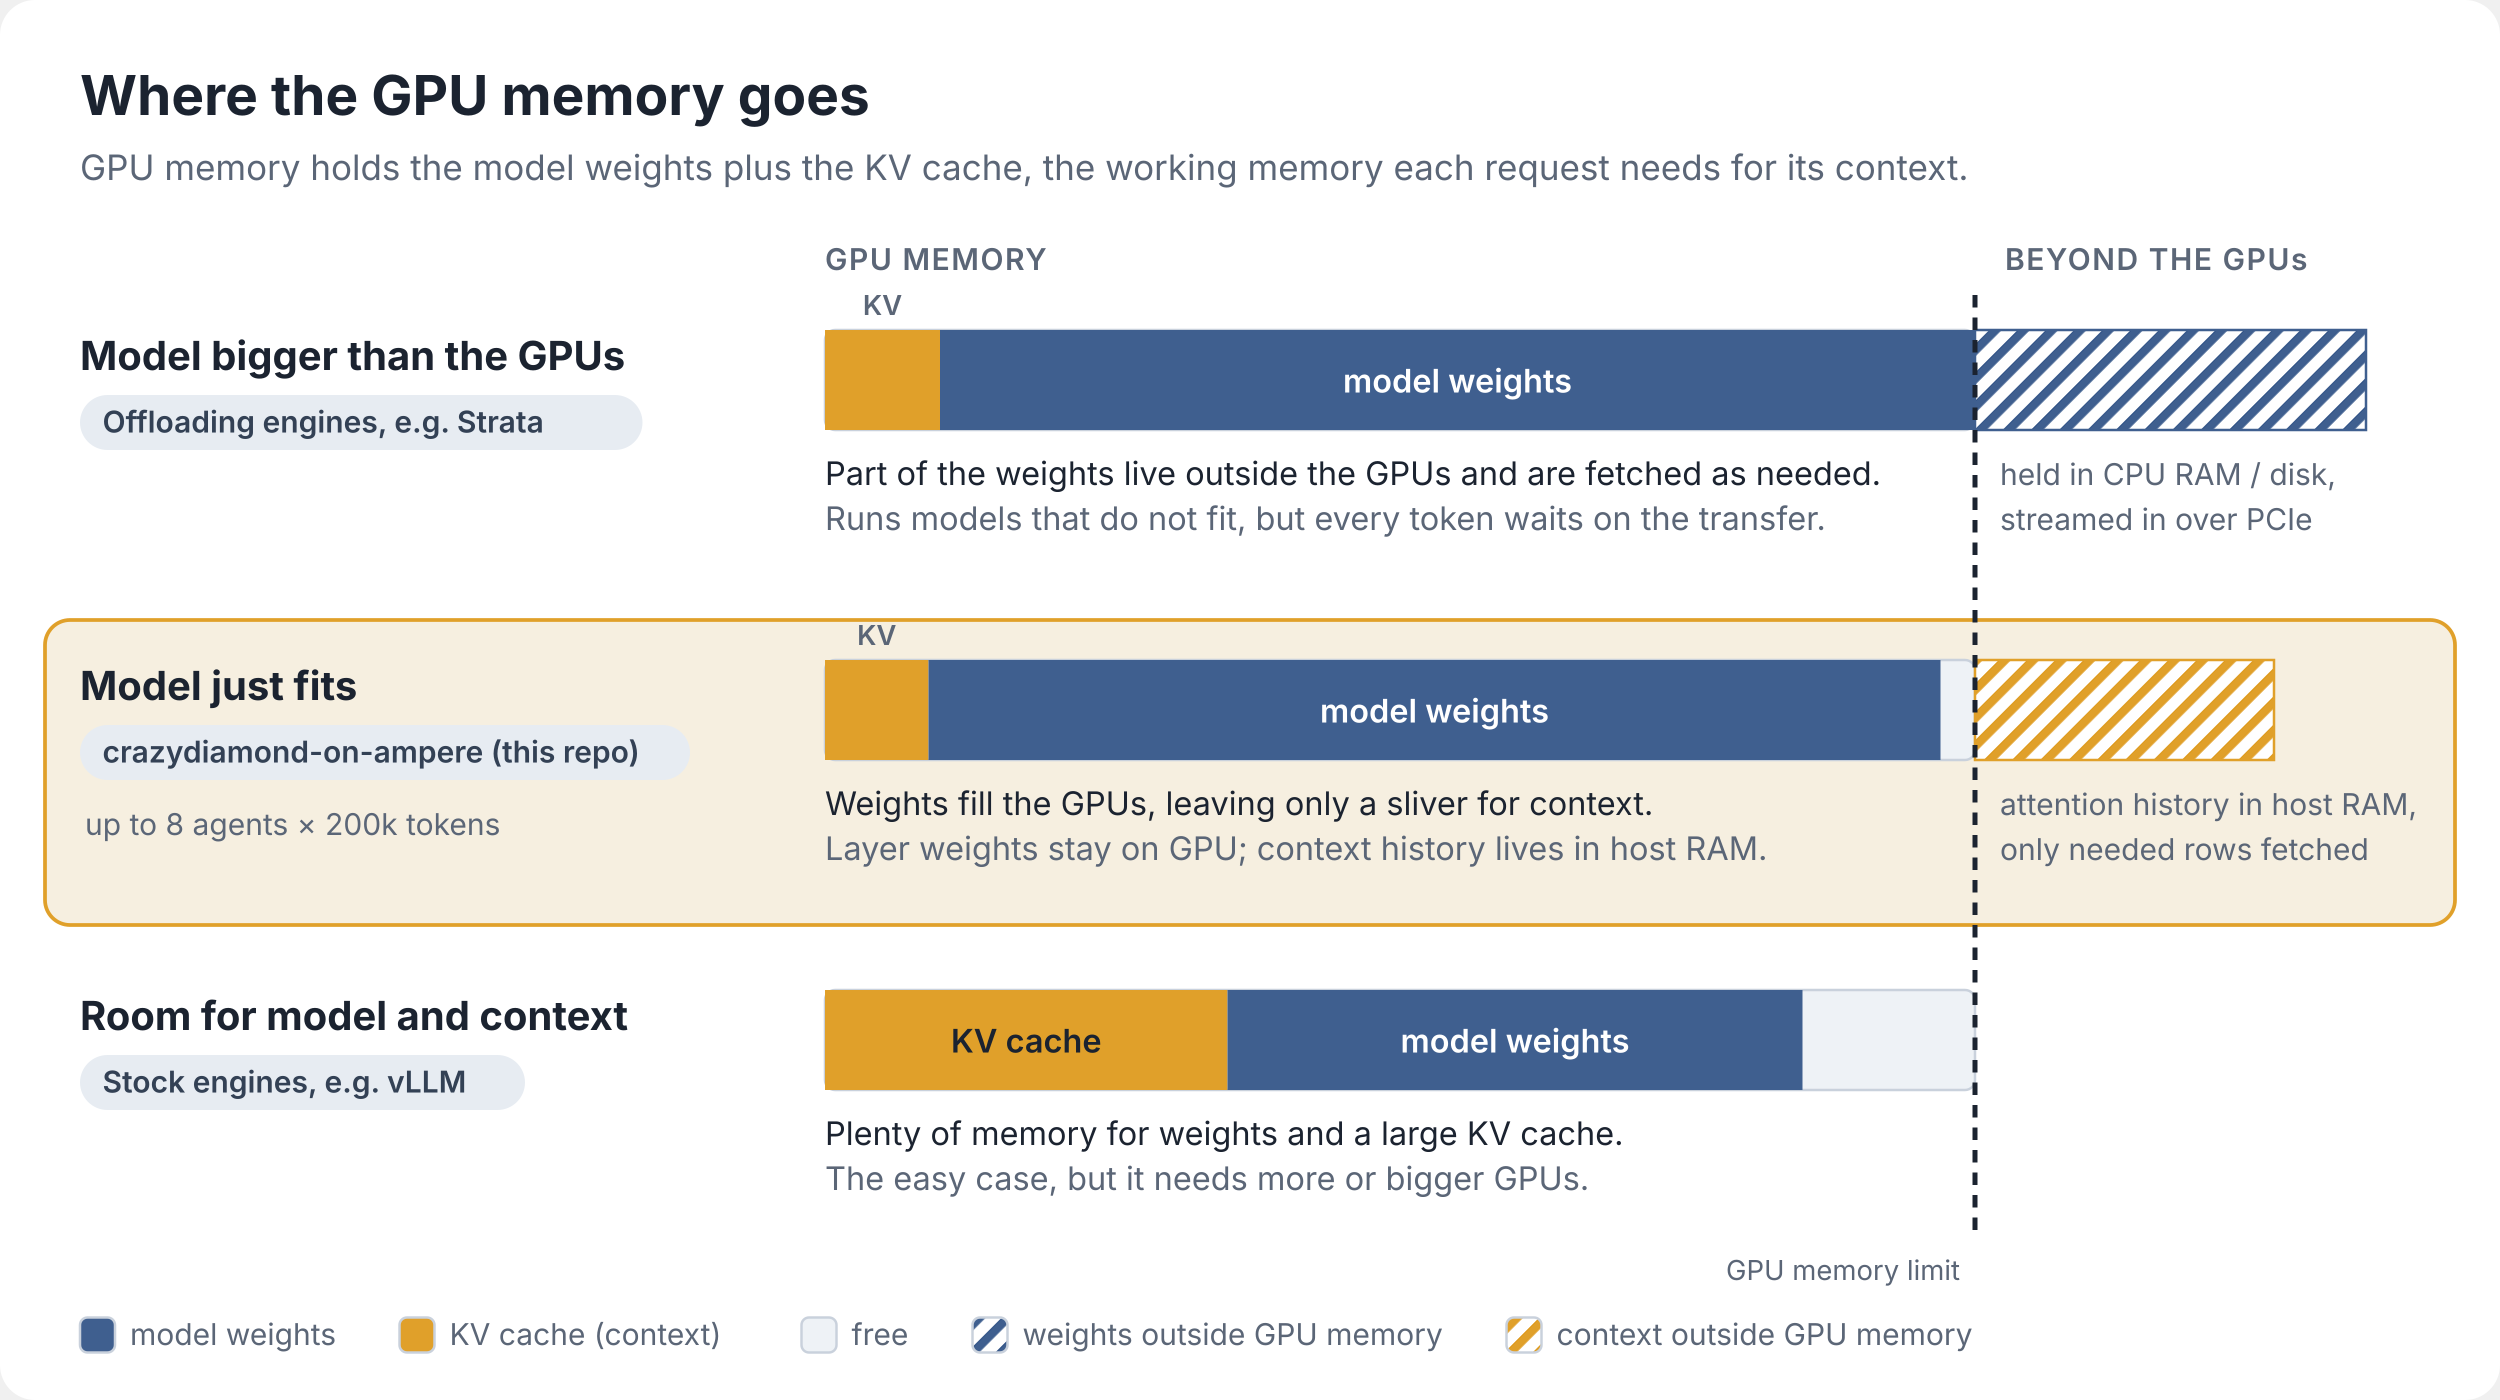
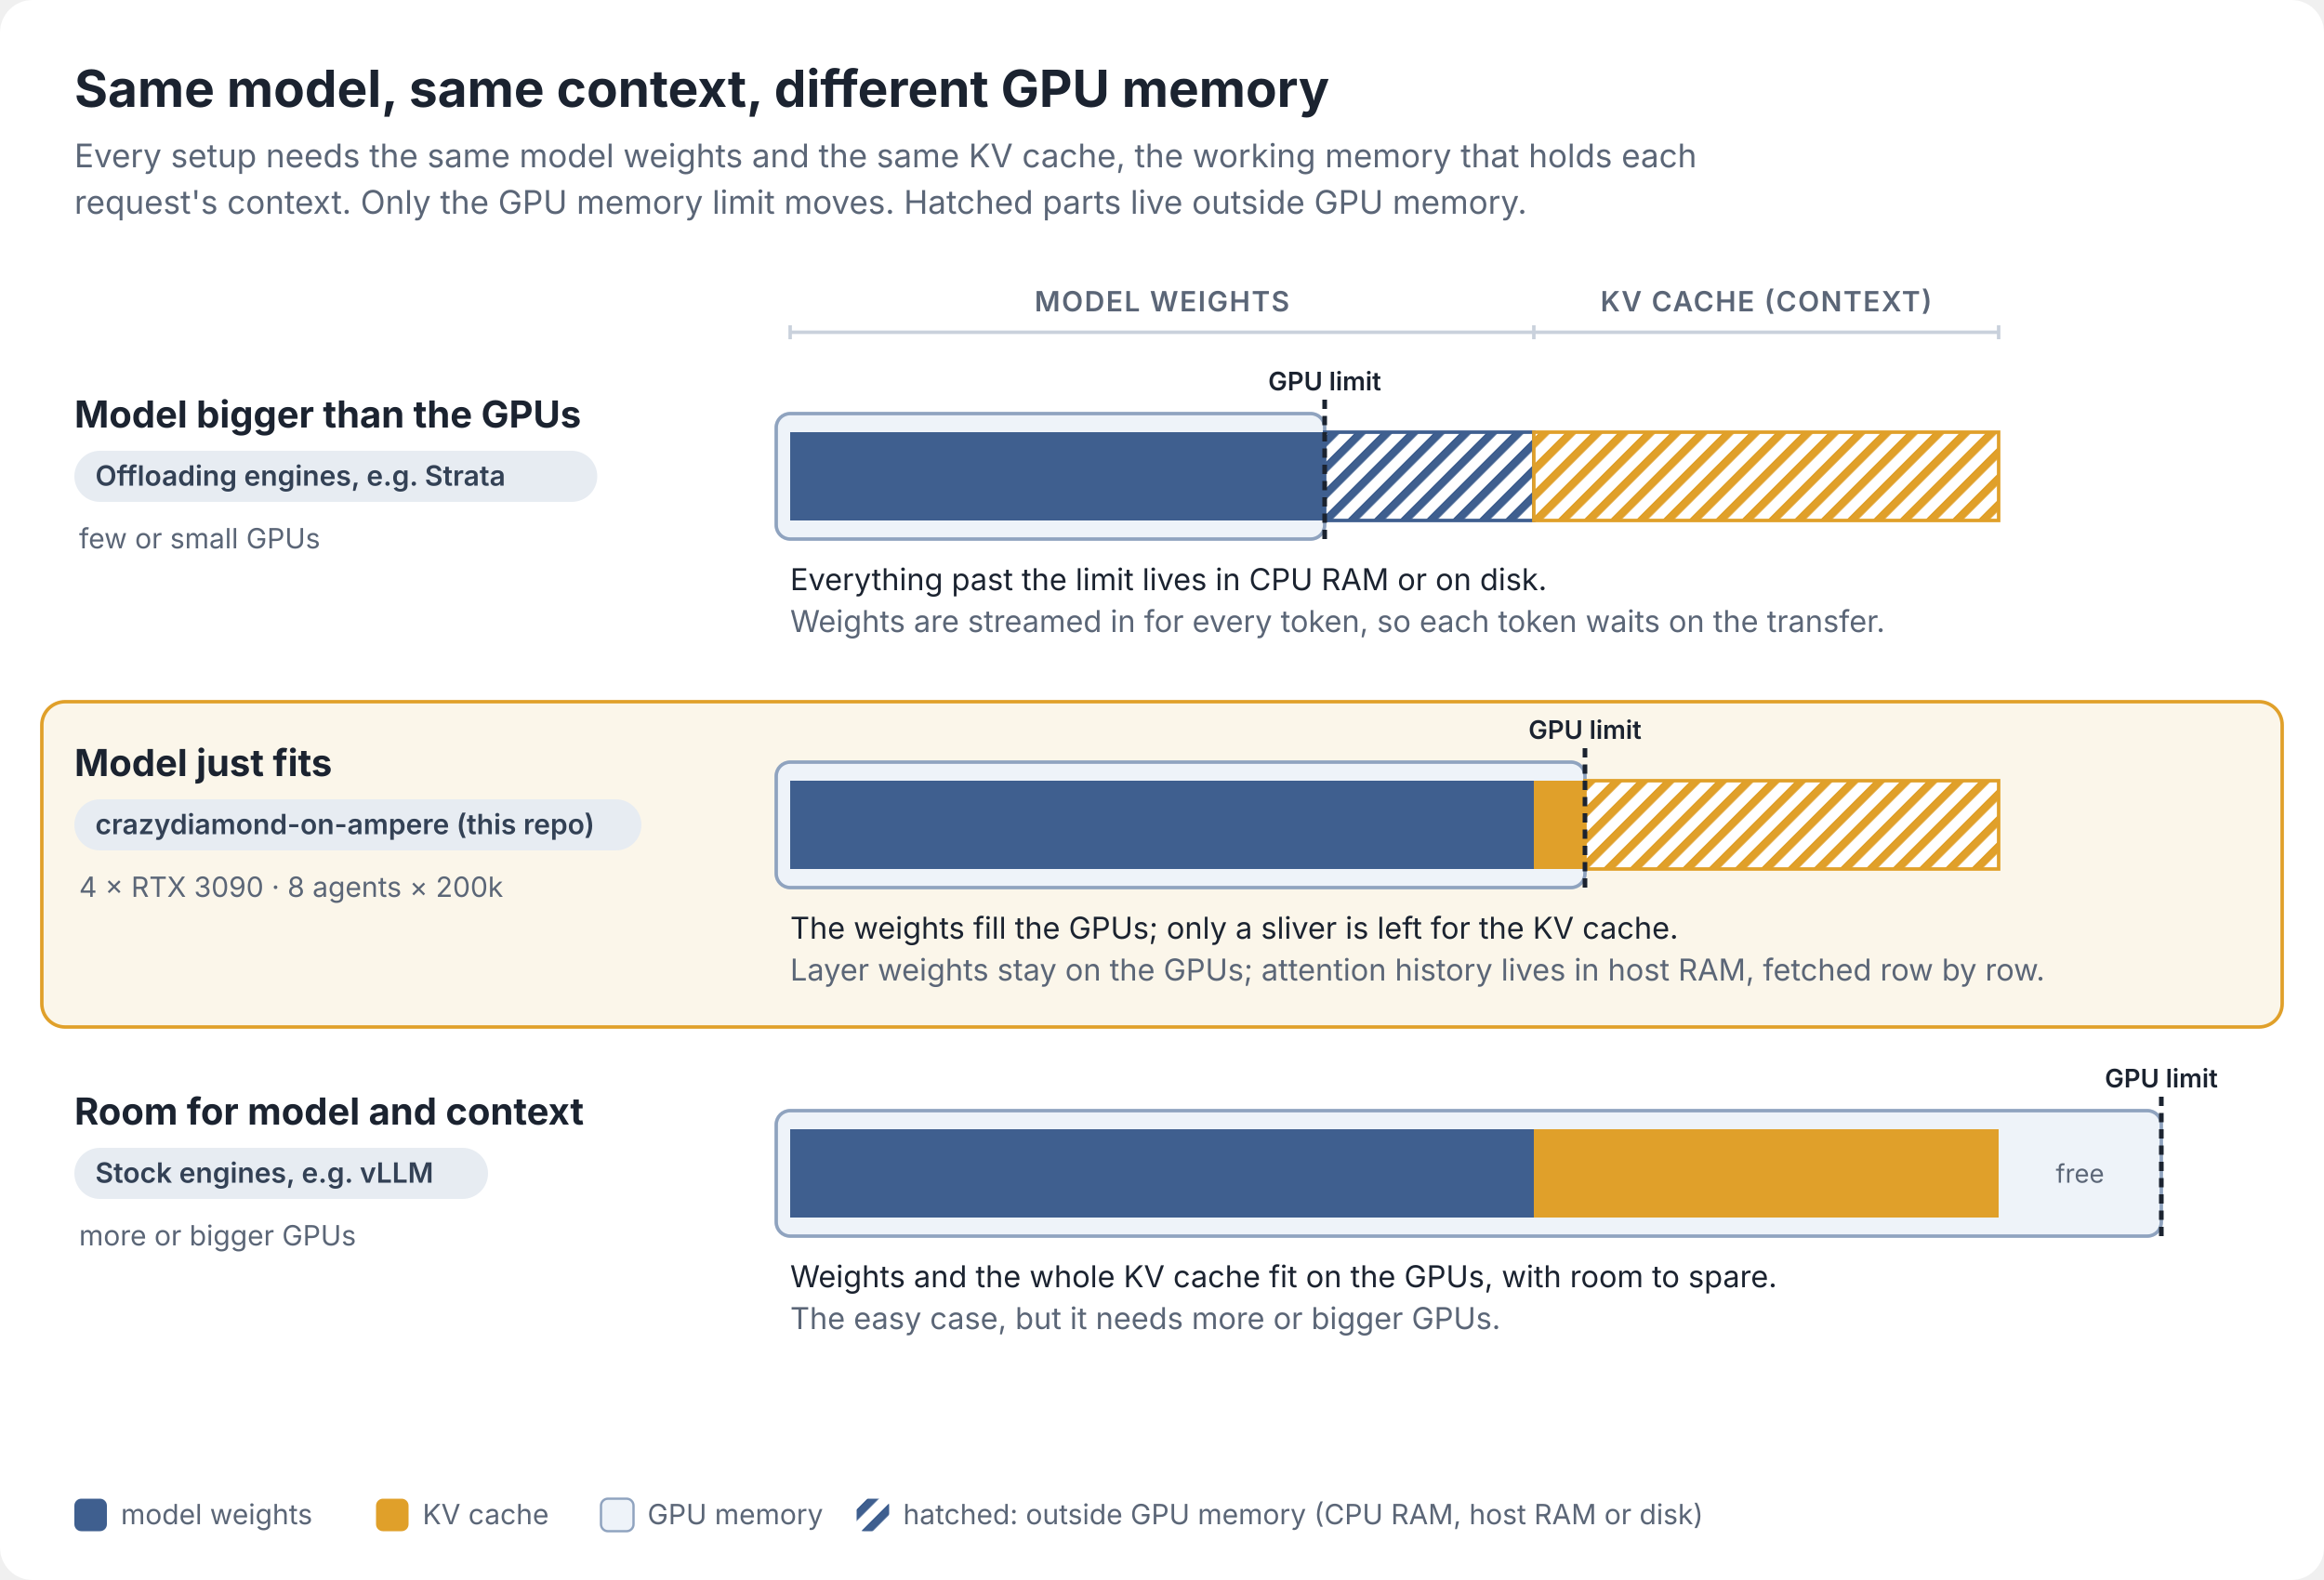
- <svg xmlns="http://www.w3.org/2000/svg" viewBox="0 0 1000 560" width="1000" height="560" font-family="-apple-system, 'Segoe UI', Inter, Helvetica, Arial, sans-serif" role="img" aria-labelledby="t d">
+ <svg xmlns="http://www.w3.org/2000/svg" viewBox="0 0 1000 680" width="1000" height="680" font-family="-apple-system, 'Segoe UI', Inter, Helvetica, Arial, sans-serif" role="img" aria-labelledby="t d">
  <defs>
-     <pattern id="spill" width="8" height="8" patternUnits="userSpaceOnUse" patternTransform="rotate(45)">
+     <pattern id="hw" width="8" height="8" patternUnits="userSpaceOnUse" patternTransform="rotate(45)">
      <rect width="8" height="8" fill="#ffffff" />
      <rect width="3.5" height="8" fill="#3f5f8f" />
    </pattern>
-     <pattern id="spillkv" width="8" height="8" patternUnits="userSpaceOnUse" patternTransform="rotate(45)">
+     <pattern id="hk" width="8" height="8" patternUnits="userSpaceOnUse" patternTransform="rotate(45)">
      <rect width="8" height="8" fill="#ffffff" />
      <rect width="3.5" height="8" fill="#e0a02a" />
    </pattern>
  </defs>
-   <rect width="1000" height="560" rx="14" fill="#ffffff" />
-   <text x="32" y="46" font-size="22" font-weight="700" fill="#1b2330">Where the GPU memory goes</text>
-   <text x="32" y="72" font-size="14" fill="#5b6677">GPU memory holds the model weights plus the KV cache, the working memory each request needs for its context.</text>
-   <text x="330" y="108" font-size="12" font-weight="600" letter-spacing="0.6" fill="#5b6677">GPU MEMORY</text>
-   <text x="802" y="108" font-size="12" font-weight="600" letter-spacing="0.6" fill="#5b6677">BEYOND THE GPUs</text>
-   <text x="32" y="148" font-size="16" font-weight="700" fill="#1b2330">Model bigger than the GPUs</text>
-   <rect x="32" y="158" width="225" height="22" rx="11" fill="#e7ecf2" />
-   <text x="41" y="173" font-size="12" font-weight="600" fill="#334155">Offloading engines, e.g. Strata</text>
-   <rect x="330" y="132" width="460" height="40" rx="4" fill="#eef2f6" stroke="#c9d1dc" />
-   <rect x="330.0" y="132" width="46.0" height="40" fill="#e0a02a" />
-   <rect x="376.0" y="132" width="414.0" height="40" fill="#3f5f8f" />
-   <text x="583.0" y="157" font-size="13" font-weight="600" text-anchor="middle" fill="#ffffff">model weights</text>
-   <text x="353.0" y="126" font-size="11" font-weight="600" text-anchor="middle" fill="#5b6677">KV</text>
-   <rect x="790" y="132" width="156.4" height="40" fill="url(#spill)" stroke="#3f5f8f" />
-   <text x="800" y="194" font-size="12" fill="#5b6677">held in CPU RAM / disk,</text>
-   <text x="800" y="212" font-size="12" fill="#5b6677">streamed in over PCIe</text>
-   <text x="330" y="194" font-size="13" fill="#1b2330">Part of the weights live outside the GPUs and are fetched as needed.</text>
-   <text x="330" y="212" font-size="13" fill="#5b6677">Runs models that do not fit, but every token waits on the transfer.</text>
-   <rect x="18" y="248" width="964" height="122" rx="10" fill="#f6efe0" stroke="#e0a02a" stroke-width="1.5" />
-   <text x="32" y="280" font-size="16" font-weight="700" fill="#1b2330">Model just fits</text>
-   <rect x="32" y="290" width="244" height="22" rx="11" fill="#e7ecf2" />
-   <text x="41" y="305" font-size="12" font-weight="600" fill="#334155">crazydiamond-on-ampere (this repo)</text>
-   <text x="34" y="334" font-size="12" fill="#5b6677">up to 8 agents × 200k tokens</text>
-   <rect x="330" y="264" width="460" height="40" rx="4" fill="#eef2f6" stroke="#c9d1dc" />
-   <rect x="330.0" y="264" width="41.4" height="40" fill="#e0a02a" />
-   <rect x="371.4" y="264" width="404.8" height="40" fill="#3f5f8f" />
-   <text x="573.8" y="289" font-size="13" font-weight="600" text-anchor="middle" fill="#ffffff">model weights</text>
-   <text x="350.7" y="258" font-size="11" font-weight="600" text-anchor="middle" fill="#5b6677">KV</text>
-   <rect x="790" y="264" width="119.6" height="40" fill="url(#spillkv)" stroke="#e0a02a" />
-   <text x="800" y="326" font-size="12" fill="#5b6677">attention history in host RAM,</text>
-   <text x="800" y="344" font-size="12" fill="#5b6677">only needed rows fetched</text>
-   <text x="330" y="326" font-size="13" fill="#1b2330">Weights fill the GPUs, leaving only a sliver for context.</text>
-   <text x="330" y="344" font-size="13" fill="#5b6677">Layer weights stay on GPU; context history lives in host RAM.</text>
-   <text x="32" y="412" font-size="16" font-weight="700" fill="#1b2330">Room for model and context</text>
-   <rect x="32" y="422" width="178" height="22" rx="11" fill="#e7ecf2" />
-   <text x="41" y="437" font-size="12" font-weight="600" fill="#334155">Stock engines, e.g. vLLM</text>
-   <rect x="330" y="396" width="460" height="40" rx="4" fill="#eef2f6" stroke="#c9d1dc" />
-   <rect x="330.0" y="396" width="161.0" height="40" fill="#e0a02a" />
-   <rect x="491.0" y="396" width="230.0" height="40" fill="#3f5f8f" />
-   <text x="606.0" y="421" font-size="13" font-weight="600" text-anchor="middle" fill="#ffffff">model weights</text>
-   <text x="410.5" y="421" font-size="13" font-weight="600" text-anchor="middle" fill="#1b2330">KV cache</text>
-   <text x="330" y="458" font-size="13" fill="#1b2330">Plenty of memory for weights and a large KV cache.</text>
-   <text x="330" y="476" font-size="13" fill="#5b6677">The easy case, but it needs more or bigger GPUs.</text>
-   <line x1="790" y1="118" x2="790" y2="496" stroke="#1b2330" stroke-width="2" stroke-dasharray="5 4" />
-   <text x="784" y="512" font-size="11" text-anchor="end" fill="#5b6677">GPU memory limit</text>
-   <rect x="32" y="527" width="14" height="14" rx="3" fill="#3f5f8f" stroke="#c9d1dc" />
-   <text x="52" y="538" font-size="12" fill="#5b6677">model weights</text>
-   <rect x="159.8" y="527" width="14" height="14" rx="3" fill="#e0a02a" stroke="#c9d1dc" />
-   <text x="179.8" y="538" font-size="12" fill="#5b6677">KV cache (context)</text>
-   <rect x="320.6" y="527" width="14" height="14" rx="3" fill="#eef2f6" stroke="#c9d1dc" />
-   <text x="340.6" y="538" font-size="12" fill="#5b6677">free</text>
-   <rect x="389.0" y="527" width="14" height="14" rx="3" fill="url(#spill)" stroke="#c9d1dc" />
-   <text x="409.0" y="538" font-size="12" fill="#5b6677">weights outside GPU memory</text>
-   <rect x="602.6" y="527" width="14" height="14" rx="3" fill="url(#spillkv)" stroke="#c9d1dc" />
-   <text x="622.6" y="538" font-size="12" fill="#5b6677">context outside GPU memory</text>
+   <rect width="1000" height="680" rx="14" fill="#ffffff" />
+   <text x="32" y="46" font-size="22" font-weight="700" fill="#1b2330">Same model, same context, different GPU memory</text>
+   <text x="32" y="72" font-size="14" fill="#5b6677">Every setup needs the same model weights and the same KV cache, the working memory that holds each</text>
+   <text x="32" y="92" font-size="14" fill="#5b6677">request's context. Only the GPU memory limit moves. Hatched parts live outside GPU memory.</text>
+   <text x="500.0" y="134" font-size="12" font-weight="600" letter-spacing="0.6" text-anchor="middle" fill="#5b6677">MODEL WEIGHTS</text>
+   <text x="760.0" y="134" font-size="12" font-weight="600" letter-spacing="0.6" text-anchor="middle" fill="#5b6677">KV CACHE (CONTEXT)</text>
+   <line x1="340" y1="140" x2="340" y2="146" stroke="#c9d1dc" stroke-width="1.5" />
+   <line x1="660" y1="140" x2="660" y2="146" stroke="#c9d1dc" stroke-width="1.5" />
+   <line x1="860" y1="140" x2="860" y2="146" stroke="#c9d1dc" stroke-width="1.5" />
+   <line x1="340" y1="143" x2="860" y2="143" stroke="#c9d1dc" stroke-width="1.5" />
+   <text x="32" y="184" font-size="16" font-weight="700" fill="#1b2330">Model bigger than the GPUs</text>
+   <rect x="32" y="194" width="225" height="22" rx="11" fill="#e7ecf2" />
+   <text x="41" y="209" font-size="12" font-weight="600" fill="#334155">Offloading engines, e.g. Strata</text>
+   <text x="34" y="236" font-size="12" fill="#5b6677">few or small GPUs</text>
+   <rect x="334" y="178" width="236" height="54" rx="6" fill="#eef3f9" stroke="#8fa3bf" stroke-width="1.5" />
+   <rect x="340" y="186" width="230" height="38" fill="#3f5f8f" />
+   <rect x="570" y="186" width="90" height="38" fill="url(#hw)" stroke="#3f5f8f" stroke-width="1.5" />
+   <rect x="660" y="186" width="200" height="38" fill="url(#hk)" stroke="#e0a02a" stroke-width="1.5" />
+   <line x1="570" y1="172" x2="570" y2="234" stroke="#1b2330" stroke-width="2" stroke-dasharray="4 3" />
+   <text x="570" y="168" font-size="11" font-weight="600" text-anchor="middle" fill="#1b2330">GPU limit</text>
+   <text x="340" y="254" font-size="13" fill="#1b2330">Everything past the limit lives in CPU RAM or on disk.</text>
+   <text x="340" y="272" font-size="13" fill="#5b6677">Weights are streamed in for every token, so each token waits on the transfer.</text>
+   <rect x="18" y="302" width="964" height="140" rx="10" fill="#fbf6ea" stroke="#e0a02a" stroke-width="1.5" />
+   <text x="32" y="334" font-size="16" font-weight="700" fill="#1b2330">Model just fits</text>
+   <rect x="32" y="344" width="244" height="22" rx="11" fill="#e7ecf2" />
+   <text x="41" y="359" font-size="12" font-weight="600" fill="#334155">crazydiamond-on-ampere (this repo)</text>
+   <text x="34" y="386" font-size="12" fill="#5b6677">4 × RTX 3090 · 8 agents × 200k</text>
+   <rect x="334" y="328" width="348" height="54" rx="6" fill="#eef3f9" stroke="#8fa3bf" stroke-width="1.5" />
+   <rect x="340" y="336" width="320" height="38" fill="#3f5f8f" />
+   <rect x="660" y="336" width="22" height="38" fill="#e0a02a" />
+   <rect x="682" y="336" width="178" height="38" fill="url(#hk)" stroke="#e0a02a" stroke-width="1.5" />
+   <line x1="682" y1="322" x2="682" y2="384" stroke="#1b2330" stroke-width="2" stroke-dasharray="4 3" />
+   <text x="682" y="318" font-size="11" font-weight="600" text-anchor="middle" fill="#1b2330">GPU limit</text>
+   <text x="340" y="404" font-size="13" fill="#1b2330">The weights fill the GPUs; only a sliver is left for the KV cache.</text>
+   <text x="340" y="422" font-size="13" fill="#5b6677">Layer weights stay on the GPUs; attention history lives in host RAM, fetched row by row.</text>
+   <text x="32" y="484" font-size="16" font-weight="700" fill="#1b2330">Room for model and context</text>
+   <rect x="32" y="494" width="178" height="22" rx="11" fill="#e7ecf2" />
+   <text x="41" y="509" font-size="12" font-weight="600" fill="#334155">Stock engines, e.g. vLLM</text>
+   <text x="34" y="536" font-size="12" fill="#5b6677">more or bigger GPUs</text>
+   <rect x="334" y="478" width="596" height="54" rx="6" fill="#eef3f9" stroke="#8fa3bf" stroke-width="1.5" />
+   <rect x="340" y="486" width="320" height="38" fill="#3f5f8f" />
+   <rect x="660" y="486" width="200" height="38" fill="#e0a02a" />
+   <line x1="930" y1="472" x2="930" y2="534" stroke="#1b2330" stroke-width="2" stroke-dasharray="4 3" />
+   <text x="930" y="468" font-size="11" font-weight="600" text-anchor="middle" fill="#1b2330">GPU limit</text>
+   <text x="895.0" y="509.0" font-size="11" text-anchor="middle" fill="#5b6677">free</text>
+   <text x="340" y="554" font-size="13" fill="#1b2330">Weights and the whole KV cache fit on the GPUs, with room to spare.</text>
+   <text x="340" y="572" font-size="13" fill="#5b6677">The easy case, but it needs more or bigger GPUs.</text>
+   <rect x="32" y="645" width="14" height="14" rx="3" fill="#3f5f8f" />
+   <text x="52" y="656" font-size="12" fill="#5b6677">model weights</text>
+   <rect x="161.8" y="645" width="14" height="14" rx="3" fill="#e0a02a" />
+   <text x="181.8" y="656" font-size="12" fill="#5b6677">KV cache</text>
+   <rect x="258.6" y="645" width="14" height="14" rx="3" fill="#eef3f9" stroke="#8fa3bf" />
+   <text x="278.6" y="656" font-size="12" fill="#5b6677">GPU memory</text>
+   <rect x="368.6" y="645" width="14" height="14" rx="3" fill="url(#hw)" />
+   <text x="388.6" y="656" font-size="12" fill="#5b6677">hatched: outside GPU memory (CPU RAM, host RAM or disk)</text>
</svg>
